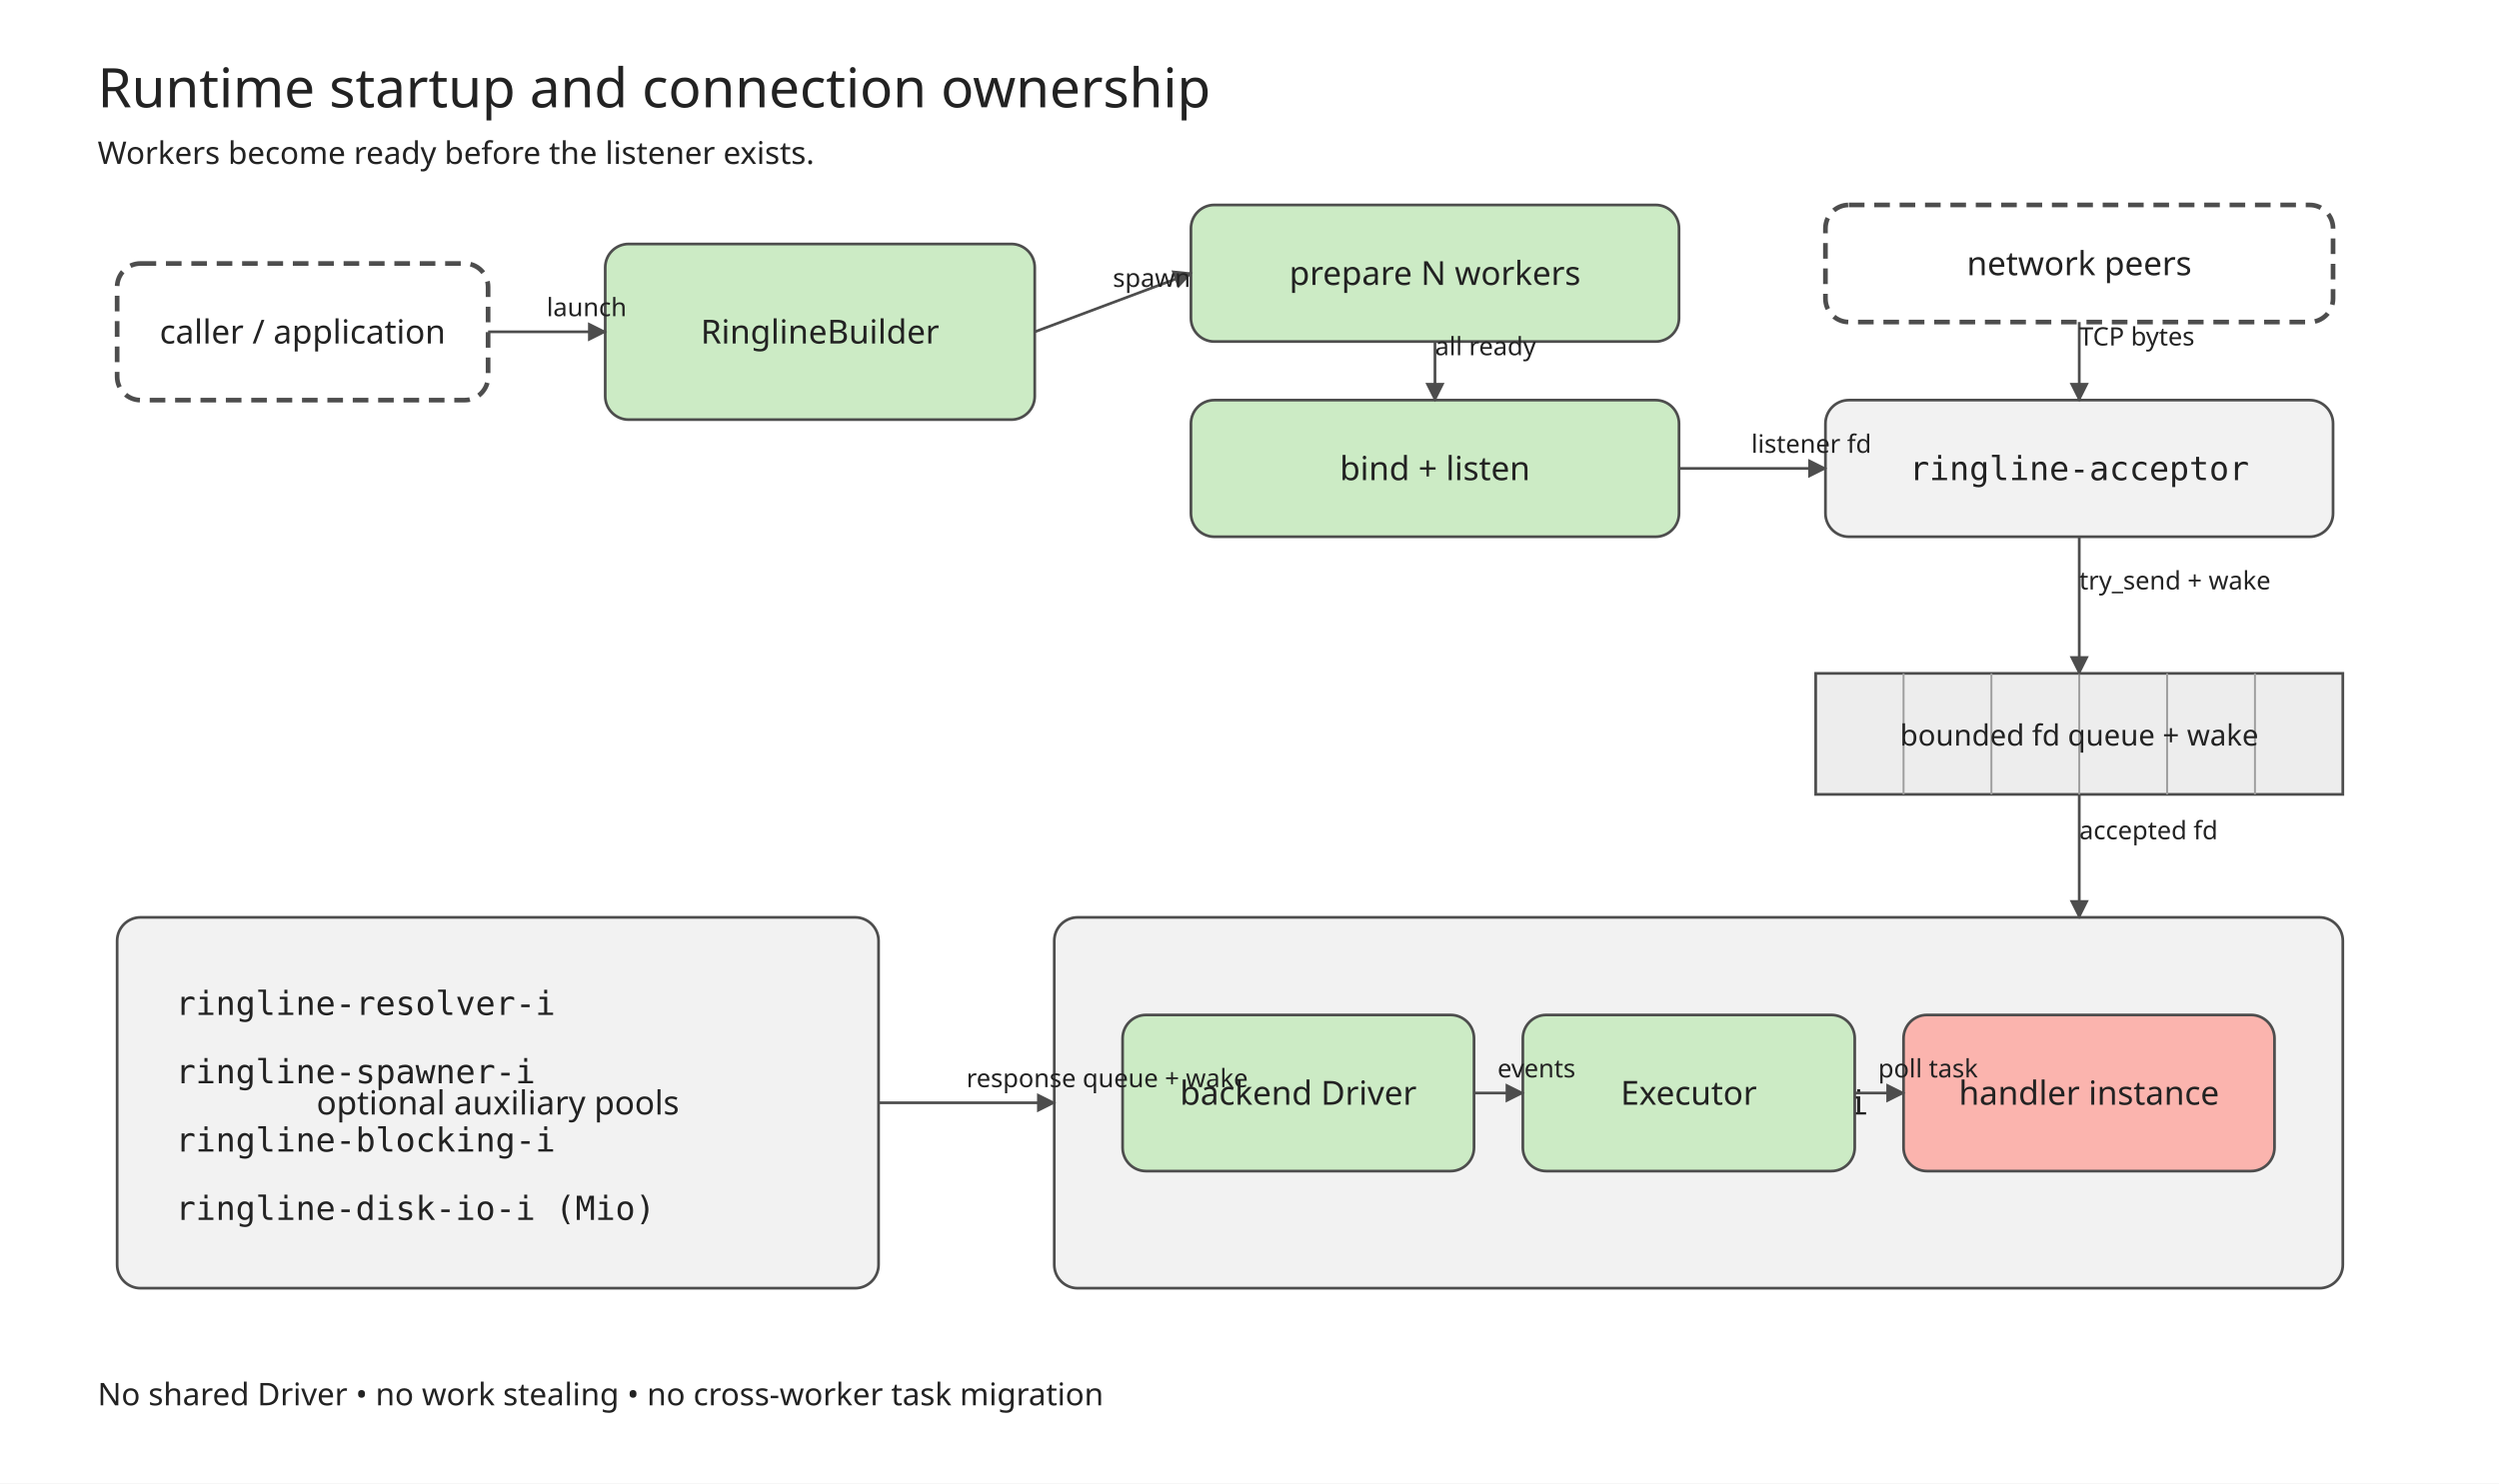
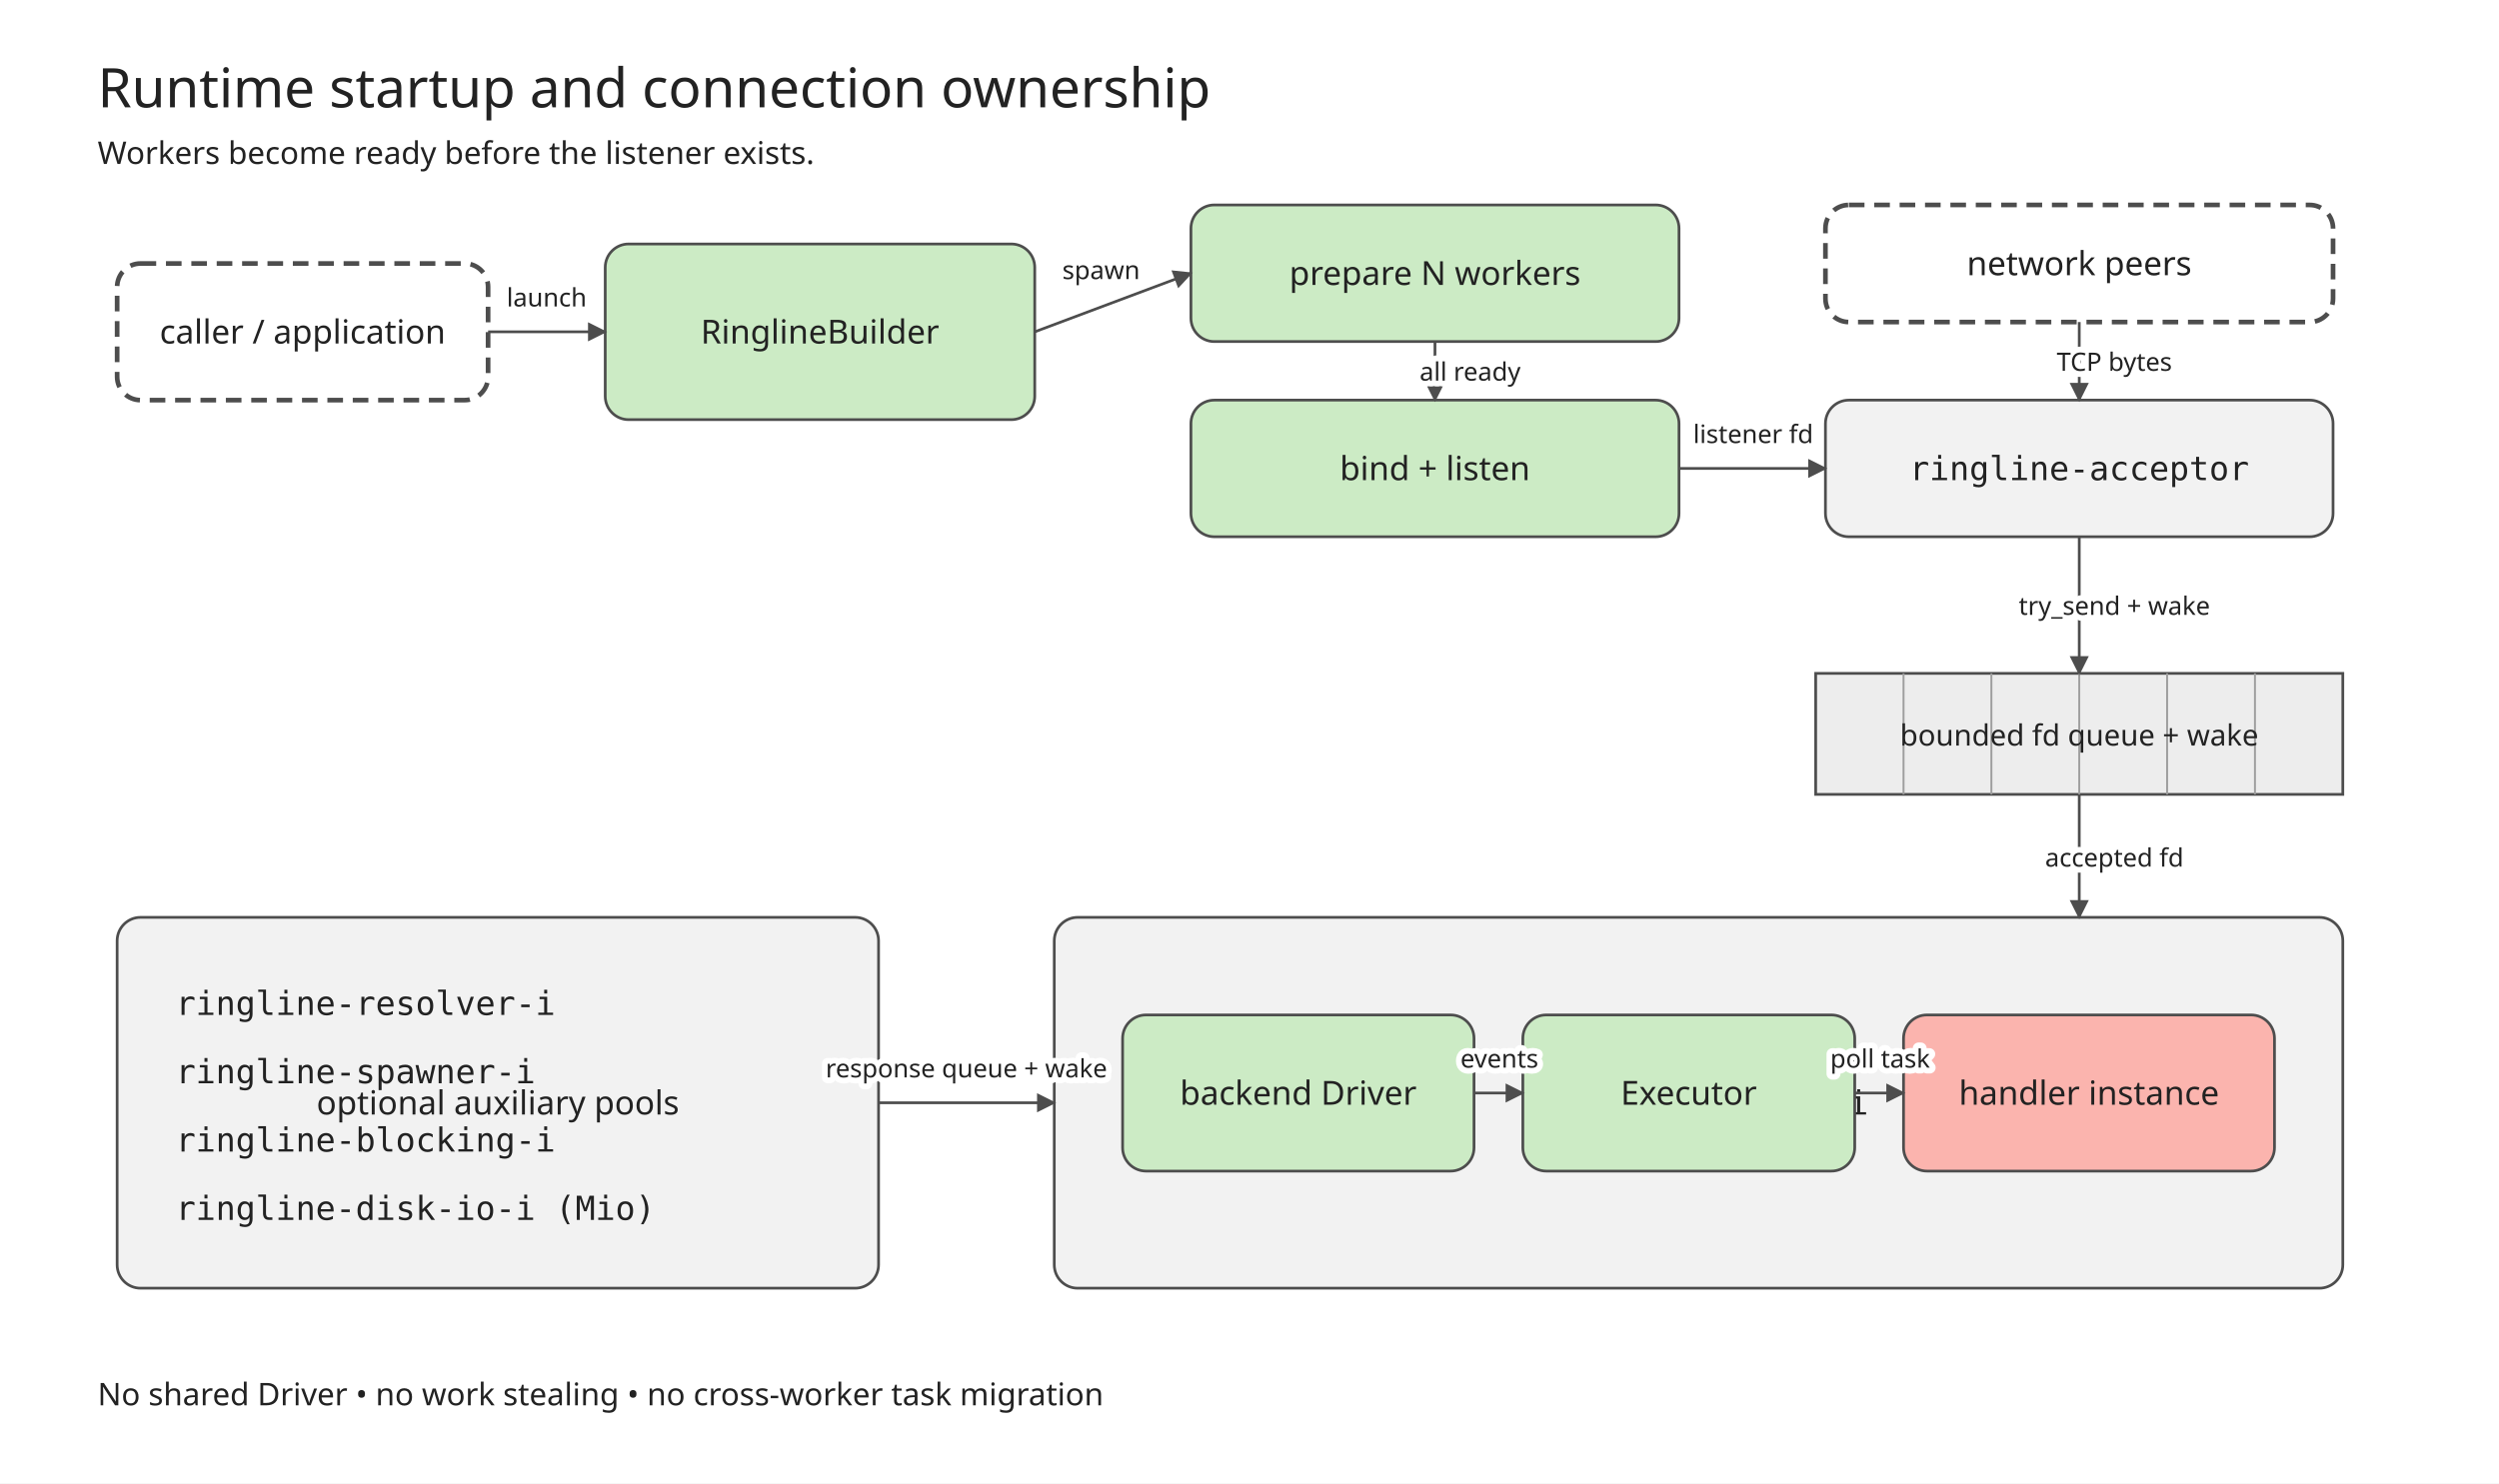
<svg xmlns="http://www.w3.org/2000/svg" width="1280" height="760" viewBox="0 0 1280 760" role="img" aria-labelledby="title desc">
  <defs>
    <marker id="arrow" viewBox="0 0 10 10" refX="9" refY="5" markerWidth="7" markerHeight="7" orient="auto-start-reverse">
      <path d="M 0 0 L 10 5 L 0 10 z" fill="#4D4D4D" />
    </marker>
  </defs>
  <rect width="100%" height="100%" fill="white" />
  <text x="50" y="55" font-family="sans-serif" font-size="28" fill="#222">Runtime startup and connection ownership</text>
  <text x="50" y="84" font-family="sans-serif" font-size="16" fill="#222">Workers become ready before the listener exists.</text>
  <rect x="60" y="135" width="190" height="70" rx="12" fill="white" stroke="#4D4D4D" stroke-width="2.4" stroke-dasharray="8 5" />
  <text x="155" y="176" text-anchor="middle" font-family="sans-serif" font-size="17" fill="#222">caller / application</text>
  <rect x="310" y="125" width="220" height="90" rx="12" fill="#CCEBC5" stroke="#4D4D4D" stroke-width="1.4" />
  <text x="420" y="176" text-anchor="middle" font-family="sans-serif" font-size="17" fill="#222">RinglineBuilder</text>
  <line x1="250" y1="170" x2="310" y2="170" stroke="#4D4D4D" stroke-width="1.4" marker-end="url(#arrow)" />
-   <text x="280" y="162" font-family="sans-serif" font-size="13" fill="#222">launch</text>
+   <text x="280" y="157" text-anchor="middle" data-role="arrow-label" font-family="sans-serif" font-size="13" fill="#222" stroke="white" stroke-width="6" stroke-linejoin="round" paint-order="stroke">launch</text>
  <rect x="610" y="105" width="250" height="70" rx="12" fill="#CCEBC5" stroke="#4D4D4D" stroke-width="1.4" />
  <text x="735" y="146" text-anchor="middle" font-family="sans-serif" font-size="17" fill="#222">prepare N workers</text>
  <rect x="610" y="205" width="250" height="70" rx="12" fill="#CCEBC5" stroke="#4D4D4D" stroke-width="1.4" />
  <text x="735" y="246" text-anchor="middle" font-family="sans-serif" font-size="17" fill="#222">bind + listen</text>
  <line x1="530" y1="170" x2="610" y2="140" stroke="#4D4D4D" stroke-width="1.4" marker-end="url(#arrow)" />
-   <text x="570" y="147" font-family="sans-serif" font-size="13" fill="#222">spawn</text>
+   <text x="564" y="143" text-anchor="middle" data-role="arrow-label" font-family="sans-serif" font-size="13" fill="#222" stroke="white" stroke-width="6" stroke-linejoin="round" paint-order="stroke">spawn</text>
  <line x1="735" y1="175" x2="735" y2="205" stroke="#4D4D4D" stroke-width="1.4" marker-end="url(#arrow)" />
-   <text x="735" y="182" font-family="sans-serif" font-size="13" fill="#222">all ready</text>
+   <text x="753" y="195" text-anchor="middle" data-role="arrow-label" font-family="sans-serif" font-size="13" fill="#222" stroke="white" stroke-width="6" stroke-linejoin="round" paint-order="stroke">all ready</text>
  <rect x="935" y="205" width="260" height="70" rx="12" fill="#F2F2F2" stroke="#4D4D4D" stroke-width="1.4" />
  <text x="1065" y="246" text-anchor="middle" font-family="monospace" font-size="17" fill="#222">ringline-acceptor</text>
  <line x1="860" y1="240" x2="935" y2="240" stroke="#4D4D4D" stroke-width="1.4" marker-end="url(#arrow)" />
-   <text x="897" y="232" font-family="sans-serif" font-size="13" fill="#222">listener fd</text>
+   <text x="898" y="227" text-anchor="middle" data-role="arrow-label" font-family="sans-serif" font-size="13" fill="#222" stroke="white" stroke-width="6" stroke-linejoin="round" paint-order="stroke">listener fd</text>
  <rect x="935" y="105" width="260" height="60" rx="12" fill="white" stroke="#4D4D4D" stroke-width="2.4" stroke-dasharray="8 5" />
  <text x="1065" y="141" text-anchor="middle" font-family="sans-serif" font-size="17" fill="#222">network peers</text>
  <line x1="1065" y1="165" x2="1065" y2="205" stroke="#4D4D4D" stroke-width="1.4" marker-end="url(#arrow)" />
-   <text x="1065" y="177" font-family="sans-serif" font-size="13" fill="#222">TCP bytes</text>
+   <text x="1083" y="190" text-anchor="middle" data-role="arrow-label" font-family="sans-serif" font-size="13" fill="#222" stroke="white" stroke-width="6" stroke-linejoin="round" paint-order="stroke">TCP bytes</text>
  <rect x="930" y="345" width="270" height="62" fill="#EDEDED" stroke="#4D4D4D" stroke-width="1.4" />
  <line x1="975" y1="345" x2="975" y2="407" stroke="#9E9E9E" />
  <line x1="1020" y1="345" x2="1020" y2="407" stroke="#9E9E9E" />
  <line x1="1065" y1="345" x2="1065" y2="407" stroke="#9E9E9E" />
  <line x1="1110" y1="345" x2="1110" y2="407" stroke="#9E9E9E" />
  <line x1="1155" y1="345" x2="1155" y2="407" stroke="#9E9E9E" />
  <text x="1065" y="382" text-anchor="middle" font-family="sans-serif" font-size="15" fill="#222">bounded fd queue + wake</text>
  <line x1="1065" y1="275" x2="1065" y2="345" stroke="#4D4D4D" stroke-width="1.4" marker-end="url(#arrow)" />
-   <text x="1065" y="302" font-family="sans-serif" font-size="13" fill="#222">try_send + wake</text>
+   <text x="1083" y="315" text-anchor="middle" data-role="arrow-label" font-family="sans-serif" font-size="13" fill="#222" stroke="white" stroke-width="6" stroke-linejoin="round" paint-order="stroke">try_send + wake</text>
  <rect x="540" y="470" width="660" height="190" rx="12" fill="#F2F2F2" stroke="#4D4D4D" stroke-width="1.4" />
  <text x="870" y="571" text-anchor="middle" font-family="monospace" font-size="17" fill="#222">ringline-worker-i</text>
  <rect x="575" y="520" width="180" height="80" rx="12" fill="#CCEBC5" stroke="#4D4D4D" stroke-width="1.4" />
  <text x="665" y="566" text-anchor="middle" font-family="sans-serif" font-size="17" fill="#222">backend Driver</text>
  <rect x="780" y="520" width="170" height="80" rx="12" fill="#CCEBC5" stroke="#4D4D4D" stroke-width="1.4" />
  <text x="865" y="566" text-anchor="middle" font-family="sans-serif" font-size="17" fill="#222">Executor</text>
  <rect x="975" y="520" width="190" height="80" rx="12" fill="#FBB4AE" stroke="#4D4D4D" stroke-width="1.4" />
  <text x="1070" y="566" text-anchor="middle" font-family="sans-serif" font-size="17" fill="#222">handler instance</text>
  <line x1="1065" y1="407" x2="1065" y2="470" stroke="#4D4D4D" stroke-width="1.4" marker-end="url(#arrow)" />
-   <text x="1065" y="430" font-family="sans-serif" font-size="13" fill="#222">accepted fd</text>
+   <text x="1083" y="444" text-anchor="middle" data-role="arrow-label" font-family="sans-serif" font-size="13" fill="#222" stroke="white" stroke-width="6" stroke-linejoin="round" paint-order="stroke">accepted fd</text>
  <line x1="755" y1="560" x2="780" y2="560" stroke="#4D4D4D" stroke-width="1.4" marker-end="url(#arrow)" />
-   <text x="767" y="552" font-family="sans-serif" font-size="13" fill="#222">events</text>
+   <text x="768" y="547" text-anchor="middle" data-role="arrow-label" font-family="sans-serif" font-size="13" fill="#222" stroke="white" stroke-width="6" stroke-linejoin="round" paint-order="stroke">events</text>
  <line x1="950" y1="560" x2="975" y2="560" stroke="#4D4D4D" stroke-width="1.4" marker-end="url(#arrow)" />
-   <text x="962" y="552" font-family="sans-serif" font-size="13" fill="#222">poll task</text>
+   <text x="963" y="547" text-anchor="middle" data-role="arrow-label" font-family="sans-serif" font-size="13" fill="#222" stroke="white" stroke-width="6" stroke-linejoin="round" paint-order="stroke">poll task</text>
  <rect x="60" y="470" width="390" height="190" rx="12" fill="#F2F2F2" stroke="#4D4D4D" stroke-width="1.4" />
  <text x="255" y="571" text-anchor="middle" font-family="sans-serif" font-size="17" fill="#222">optional auxiliary pools</text>
  <text x="90" y="520" font-family="monospace" font-size="17" fill="#222">ringline-resolver-i</text>
  <text x="90" y="555" font-family="monospace" font-size="17" fill="#222">ringline-spawner-i</text>
  <text x="90" y="590" font-family="monospace" font-size="17" fill="#222">ringline-blocking-i</text>
  <text x="90" y="625" font-family="monospace" font-size="17" fill="#222">ringline-disk-io-i (Mio)</text>
  <line x1="450" y1="565" x2="540" y2="565" stroke="#4D4D4D" stroke-width="1.4" marker-end="url(#arrow)" />
-   <text x="495" y="557" font-family="sans-serif" font-size="13" fill="#222">response queue + wake</text>
+   <text x="495" y="552" text-anchor="middle" data-role="arrow-label" font-family="sans-serif" font-size="13" fill="#222" stroke="white" stroke-width="6" stroke-linejoin="round" paint-order="stroke">response queue + wake</text>
  <text x="50" y="720" font-family="sans-serif" font-size="16" fill="#222">No shared Driver • no work stealing • no cross-worker task migration</text>
</svg>
